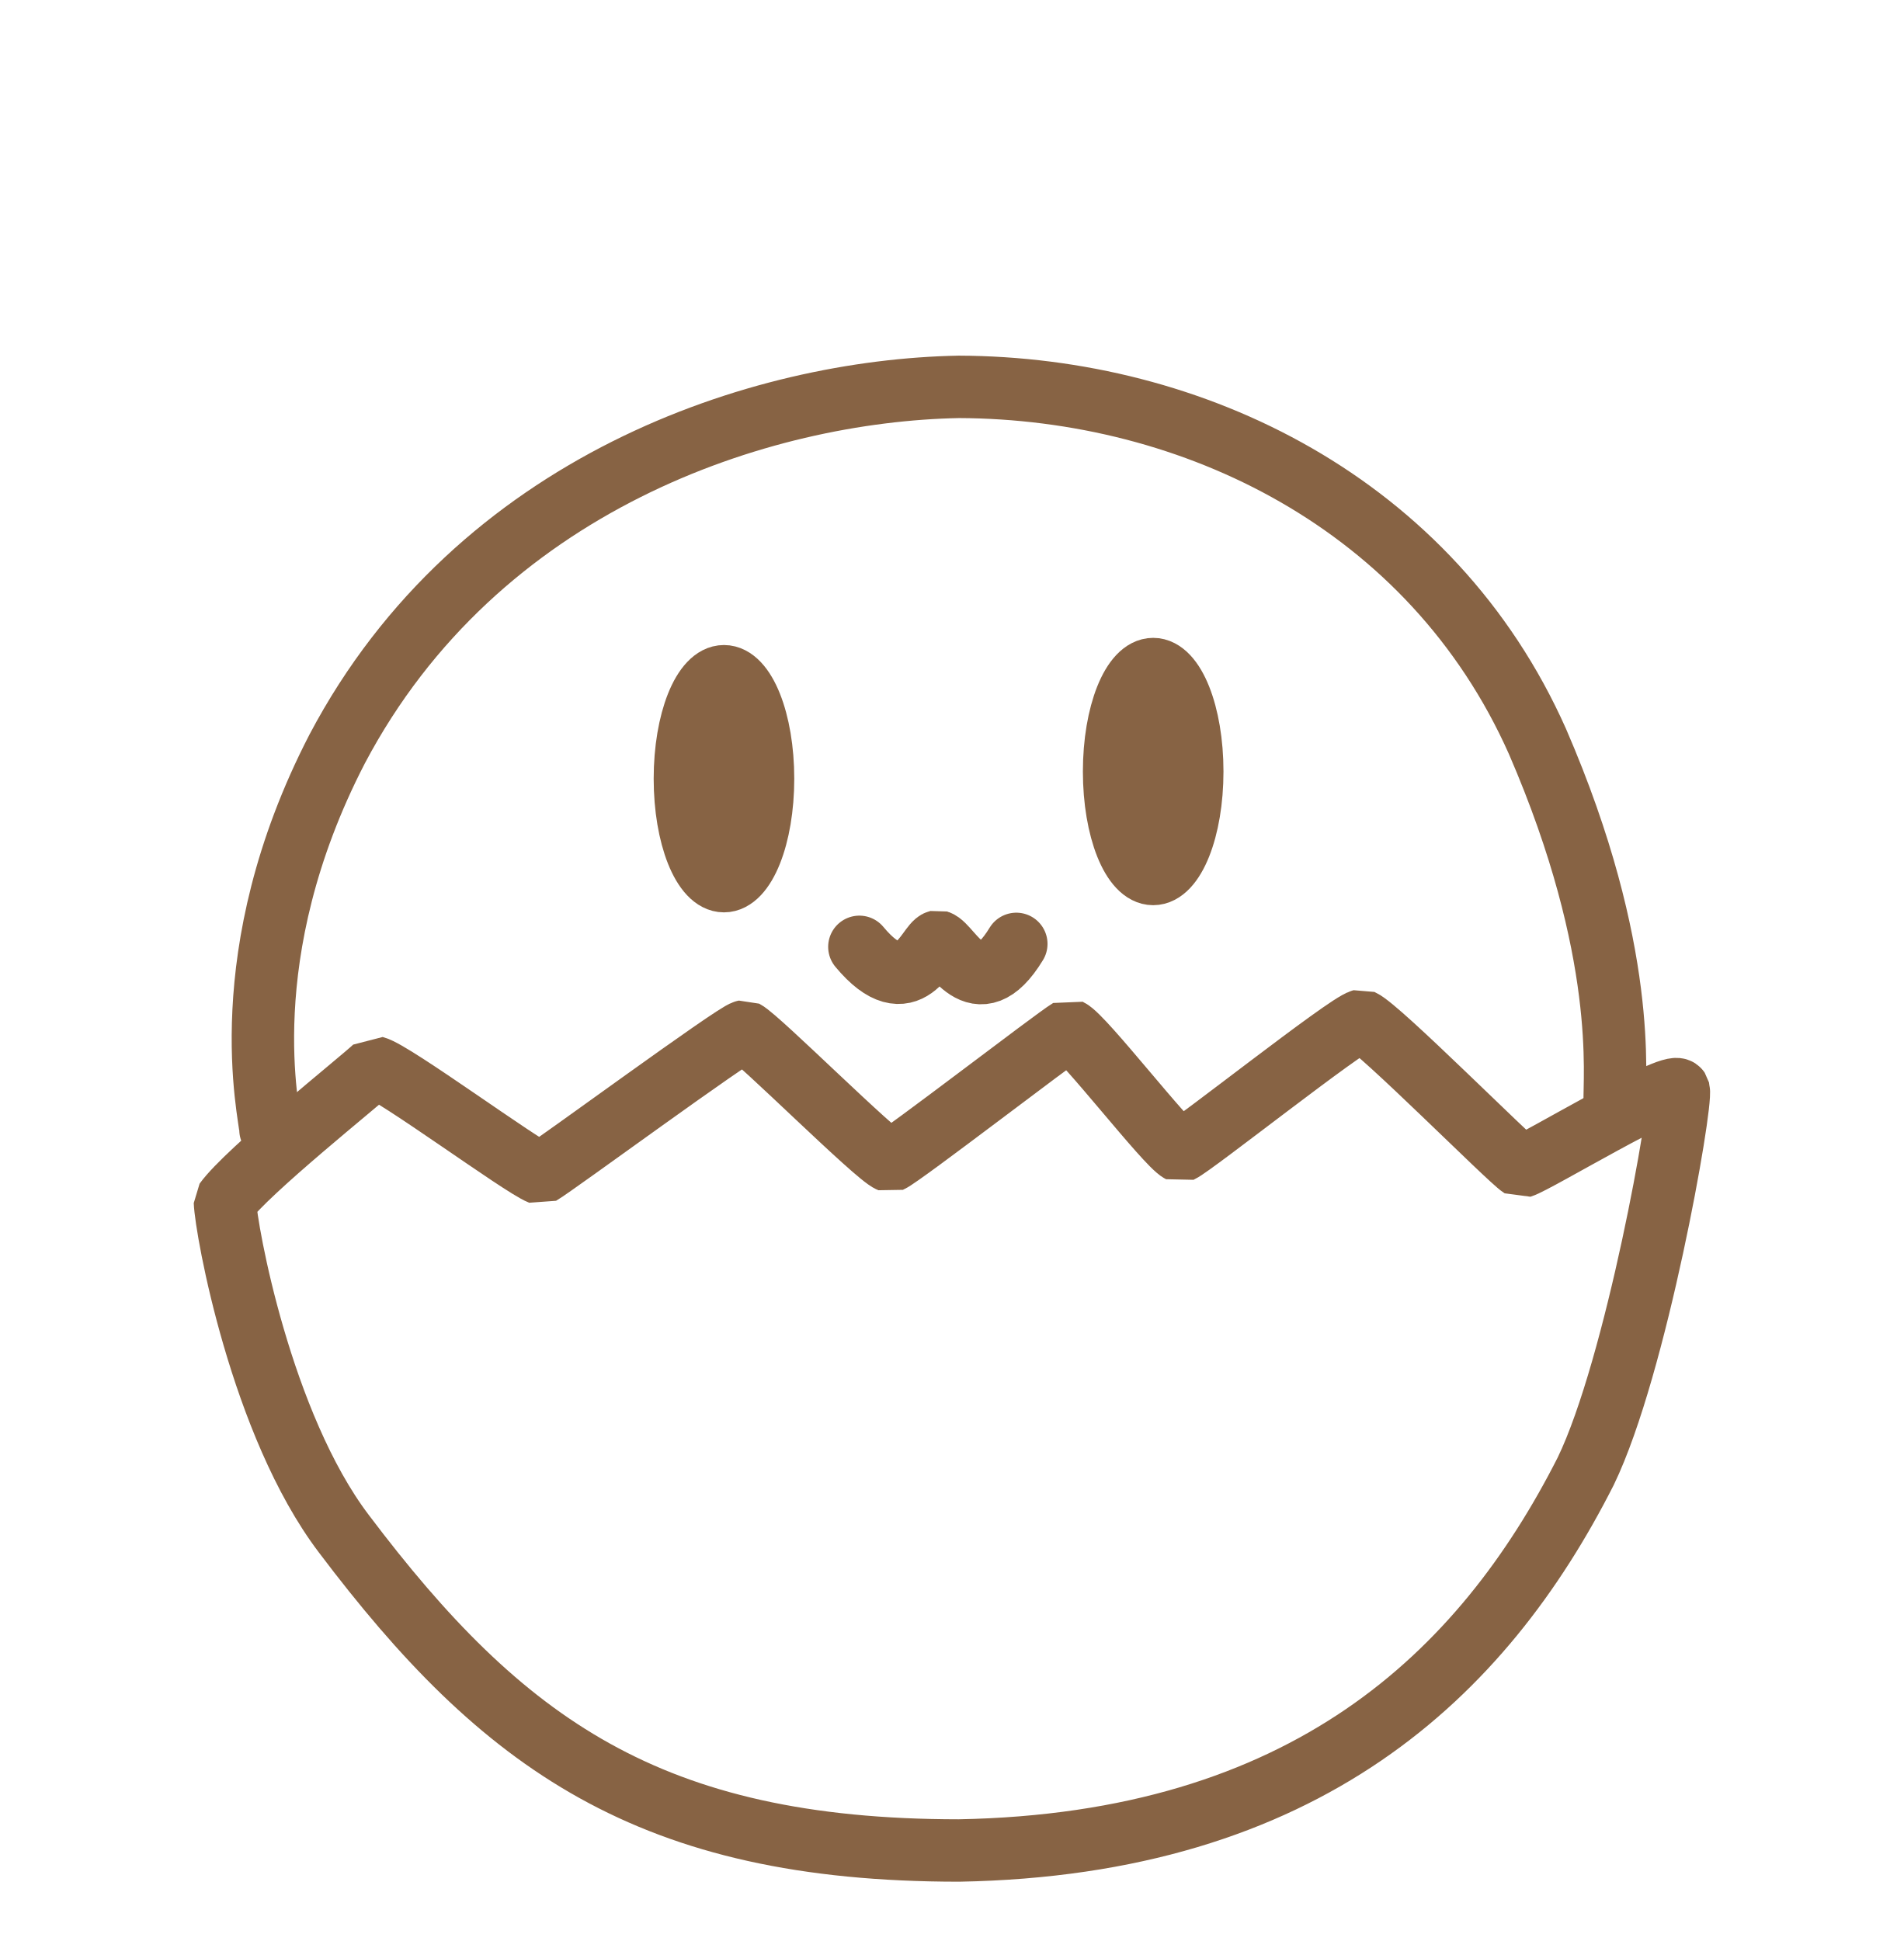
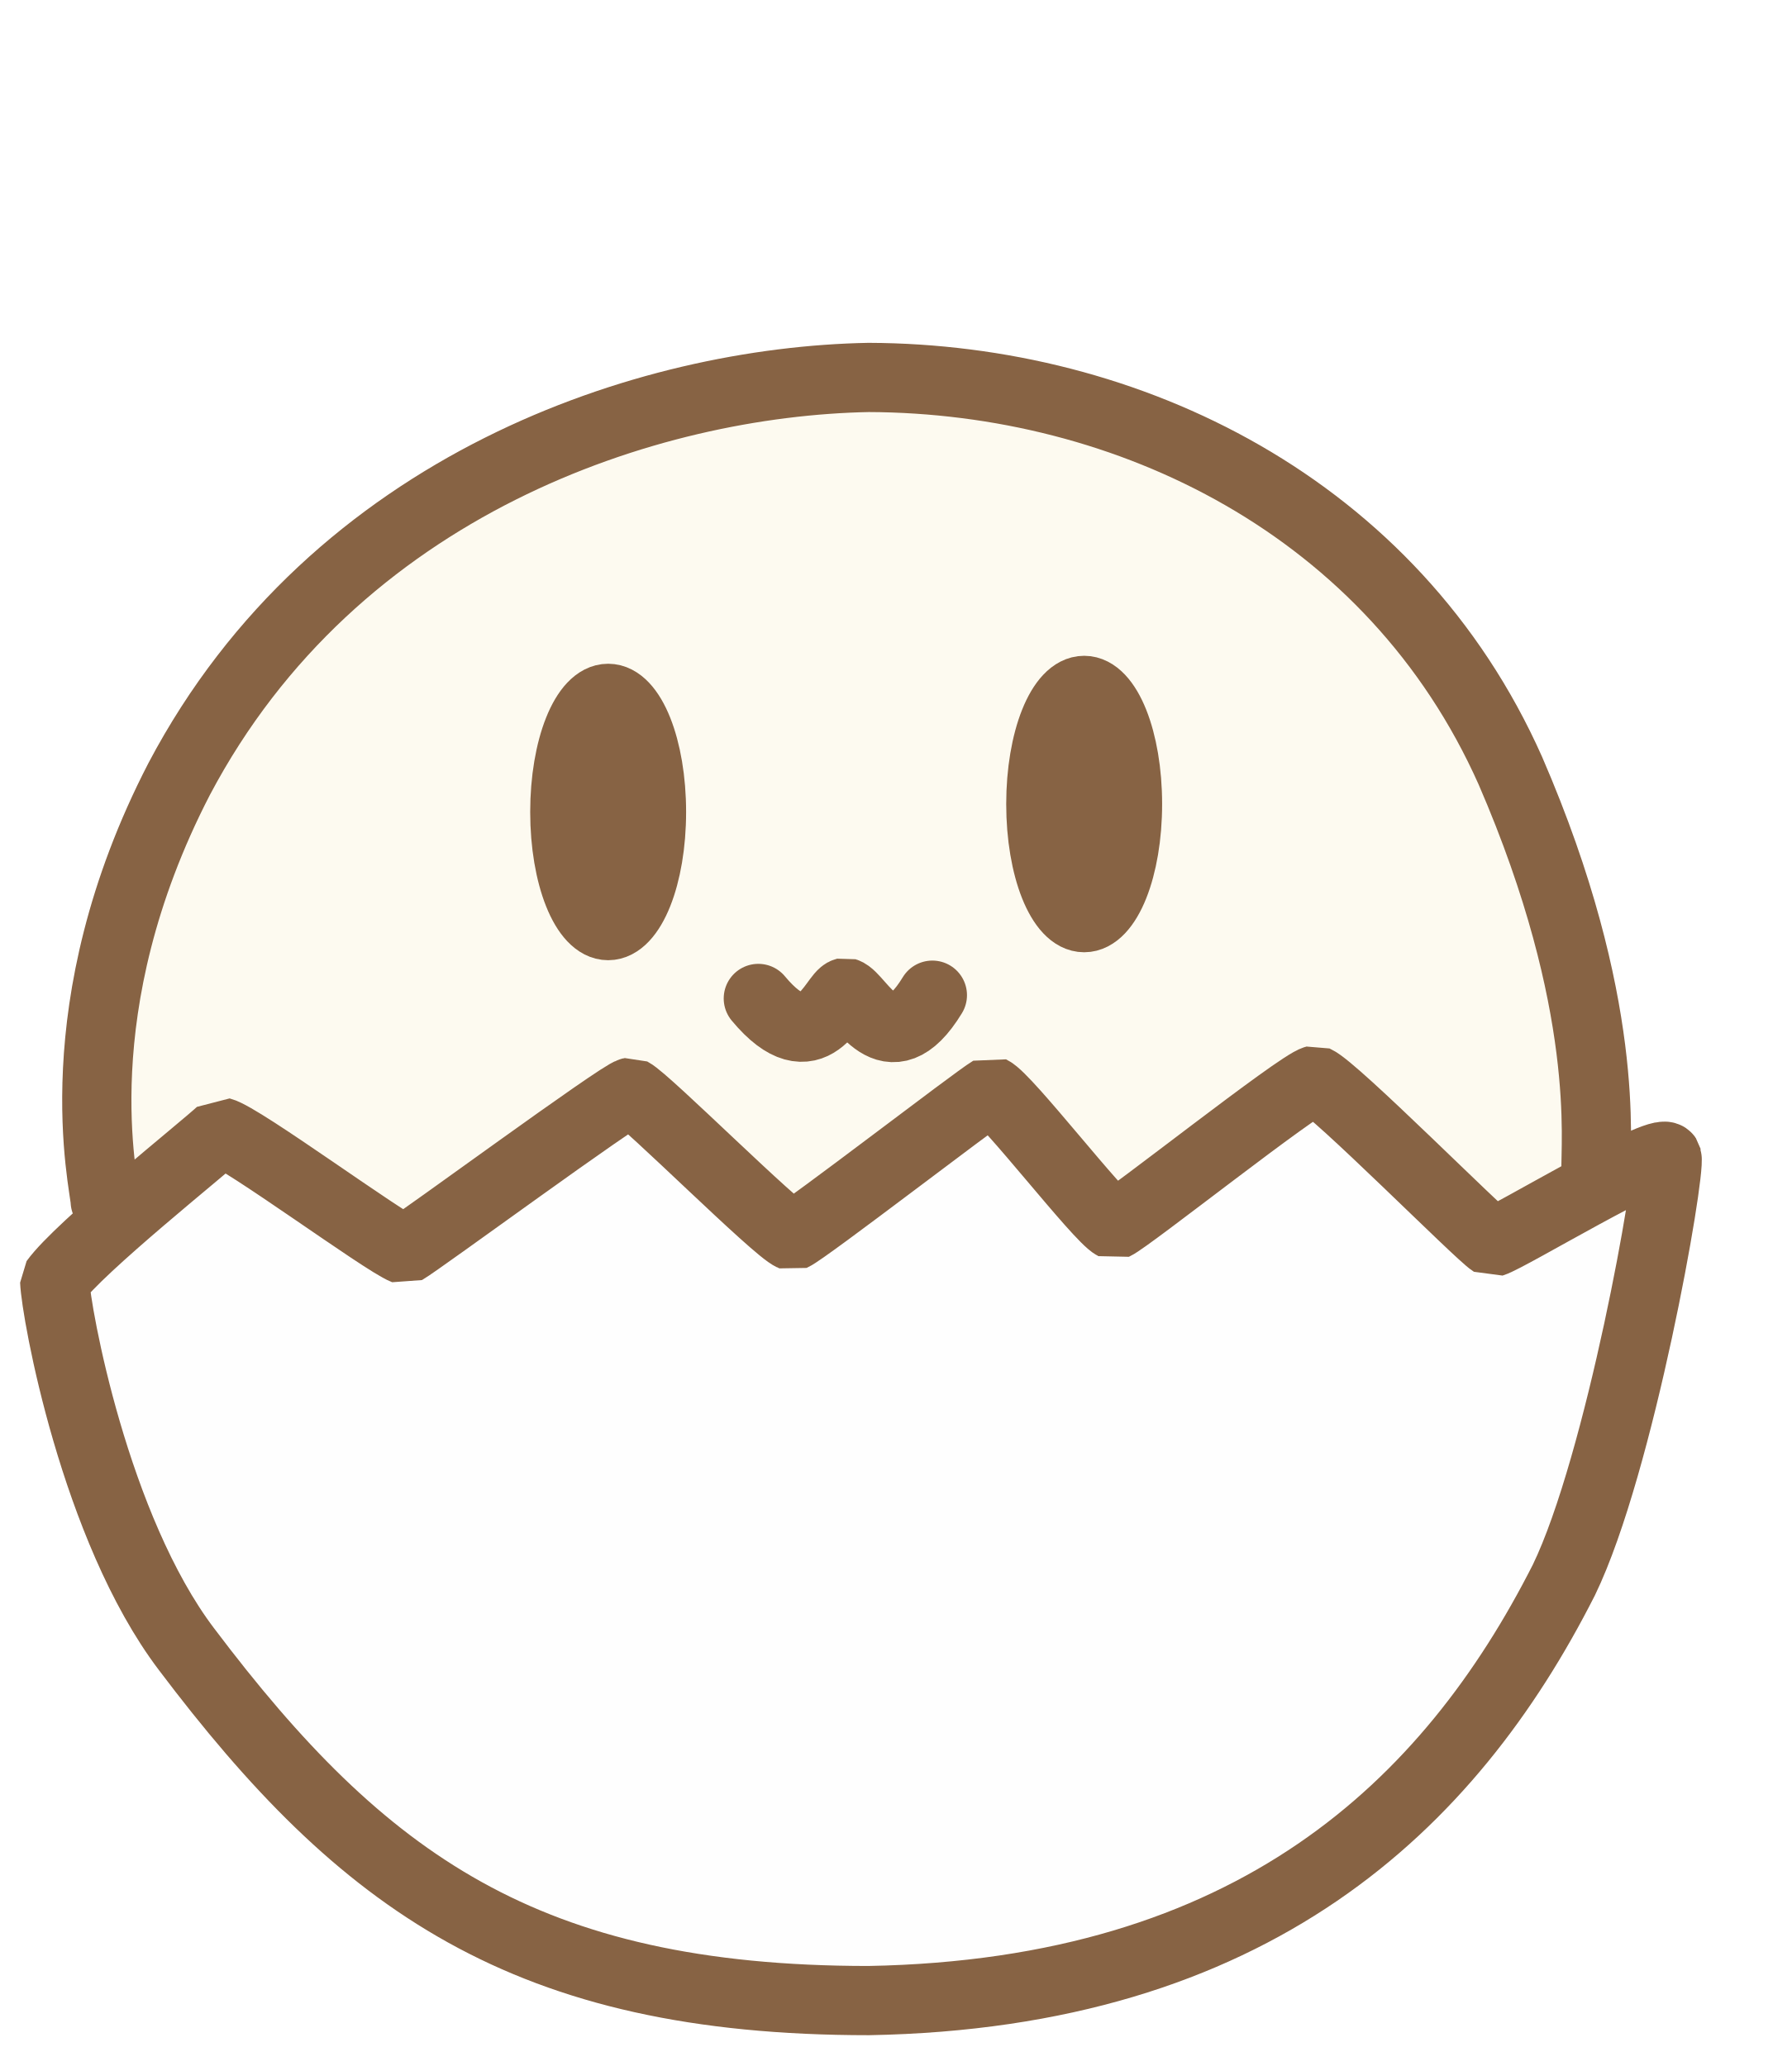
- <svg xmlns="http://www.w3.org/2000/svg" width="1220pt" height="1244pt" viewBox="0 0 1220 1244">
+ <svg xmlns="http://www.w3.org/2000/svg" width="1035pt" height="1194pt" viewBox="0 0 1035 1194">
  <defs />
-   <path id="shape0" transform="translate(144.1399, 653.9669)" fill="none" stroke="#876344" stroke-width="40" stroke-linecap="round" stroke-linejoin="bevel" d="M0 116.336C0.683 134.093 23.101 258.96 76.153 328.951C177.706 463.603 272.067 532.007 470.344 532.03C692.31 528.006 805.839 419.555 872.013 288.967C904.478 221.986 933.888 53.833 931.594 44.588C927.323 38.145 840.543 90.888 830.714 93.911C822.998 89.048 739.95 5.225 728.388 0C718.38 2.639 620.895 80.025 612.251 84.046C603.144 79.322 550.31 10.584 540.964 6.05C531.802 11.486 434.031 86.879 426.274 90.36C416.8 86.485 342.23 11.838 333.022 6.971C326.678 8.155 211.045 93.253 202.286 98.251C189.851 93.385 108.251 33.196 96.013 29.988C86.713 38.872 14.18 96.618 0 116.336Z" />
-   <path id="shape1" transform="translate(168.4669, 247.9406)" fill="none" stroke="#876344" stroke-width="40" stroke-linecap="round" stroke-linejoin="bevel" d="M4.864 476.182C4.609 466.456 -20.932 364.519 47.617 232.015C137.819 61.132 318.979 2.372 446.017 0C596.104 0.555 748.92 74.706 816.778 227.28C875.393 362.581 865.564 443.473 866.292 458.962" />
-   <path id="shape2" transform="translate(550.7002, 603.2766)" fill="none" stroke="#876344" stroke-width="40" stroke-linecap="round" stroke-linejoin="bevel" d="M0 3.56C32.136 42.179 43.698 1.619 50.303 0C58.853 2.659 75.173 43.442 100.567 1.668" />
-   <ellipse id="shape3" transform="matrix(0.9008633 0 0 0.8970598 436.9035 431.3413)" rx="30" ry="75.5" cx="30" cy="75.5" fill="#876344" fill-rule="evenodd" stroke="#876344" stroke-width="40" stroke-linecap="square" stroke-linejoin="bevel" />
-   <ellipse id="shape01" transform="matrix(0.9008633 0 0 0.8970598 711.9516 426.7478)" rx="30" ry="75.5" cx="30" cy="75.5" fill="#876344" stroke="#876344" stroke-width="40" stroke-linecap="square" stroke-linejoin="bevel" />
+   <path id="shape0" transform="translate(55.13304, 215.2903)" fill="#fdfaf0" fill-rule="evenodd" stroke="none" stroke-width="15" stroke-linecap="square" stroke-linejoin="bevel" d="M16.567 520.254C-70.578 214.928 202.962 12.222 442.333 0.116C712.384 -6.052 889.617 233.85 867.86 503.429C833.182 510.872 102.657 534.343 16.567 520.254Z" />
+   <path id="shape01" transform="translate(31.60605, 624.1629)" fill="#fefefe" stroke="#876344" stroke-width="40" stroke-linecap="round" stroke-linejoin="bevel" d="M0 116.336C0.683 134.093 23.101 258.96 76.153 328.951C177.706 463.603 272.067 532.007 470.344 532.03C692.31 528.006 805.839 419.555 872.013 288.967C904.478 221.986 933.888 53.833 931.594 44.588C927.323 38.145 840.543 90.888 830.714 93.911C822.998 89.048 739.95 5.225 728.388 0C718.38 2.639 620.895 80.025 612.251 84.046C603.144 79.322 550.31 10.584 540.964 6.05C531.802 11.486 434.031 86.879 426.274 90.36C416.8 86.485 342.23 11.838 333.022 6.971C326.678 8.155 211.045 93.253 202.286 98.251C189.851 93.385 108.251 33.196 96.013 29.988C86.713 38.872 14.18 96.618 0 116.336Z" />
+   <path id="shape1" transform="translate(55.9331, 218.1366)" fill="none" stroke="#876344" stroke-width="40" stroke-linecap="round" stroke-linejoin="bevel" d="M4.864 476.182C4.609 466.456 -20.932 364.519 47.617 232.015C137.819 61.132 318.979 2.372 446.017 0C596.104 0.555 748.92 74.706 816.778 227.28C875.393 362.581 865.564 443.473 866.292 458.962" />
+   <path id="shape2" transform="translate(438.1663, 573.4726)" fill="none" stroke="#876344" stroke-width="40" stroke-linecap="round" stroke-linejoin="bevel" d="M0 3.56C32.136 42.179 43.698 1.619 50.303 0C58.853 2.659 75.173 43.442 100.567 1.668" />
+   <ellipse id="shape3" transform="matrix(0.9008633 0 0 0.8970598 324.3697 401.5372)" rx="30" ry="75.5" cx="30" cy="75.5" fill="#876344" fill-rule="evenodd" stroke="#876344" stroke-width="40" stroke-linecap="square" stroke-linejoin="bevel" />
+   <ellipse id="shape011" transform="matrix(0.9008633 0 0 0.8970598 599.4178 396.9438)" rx="30" ry="75.5" cx="30" cy="75.5" fill="#876344" stroke="#876344" stroke-width="40" stroke-linecap="square" stroke-linejoin="bevel" />
</svg>
